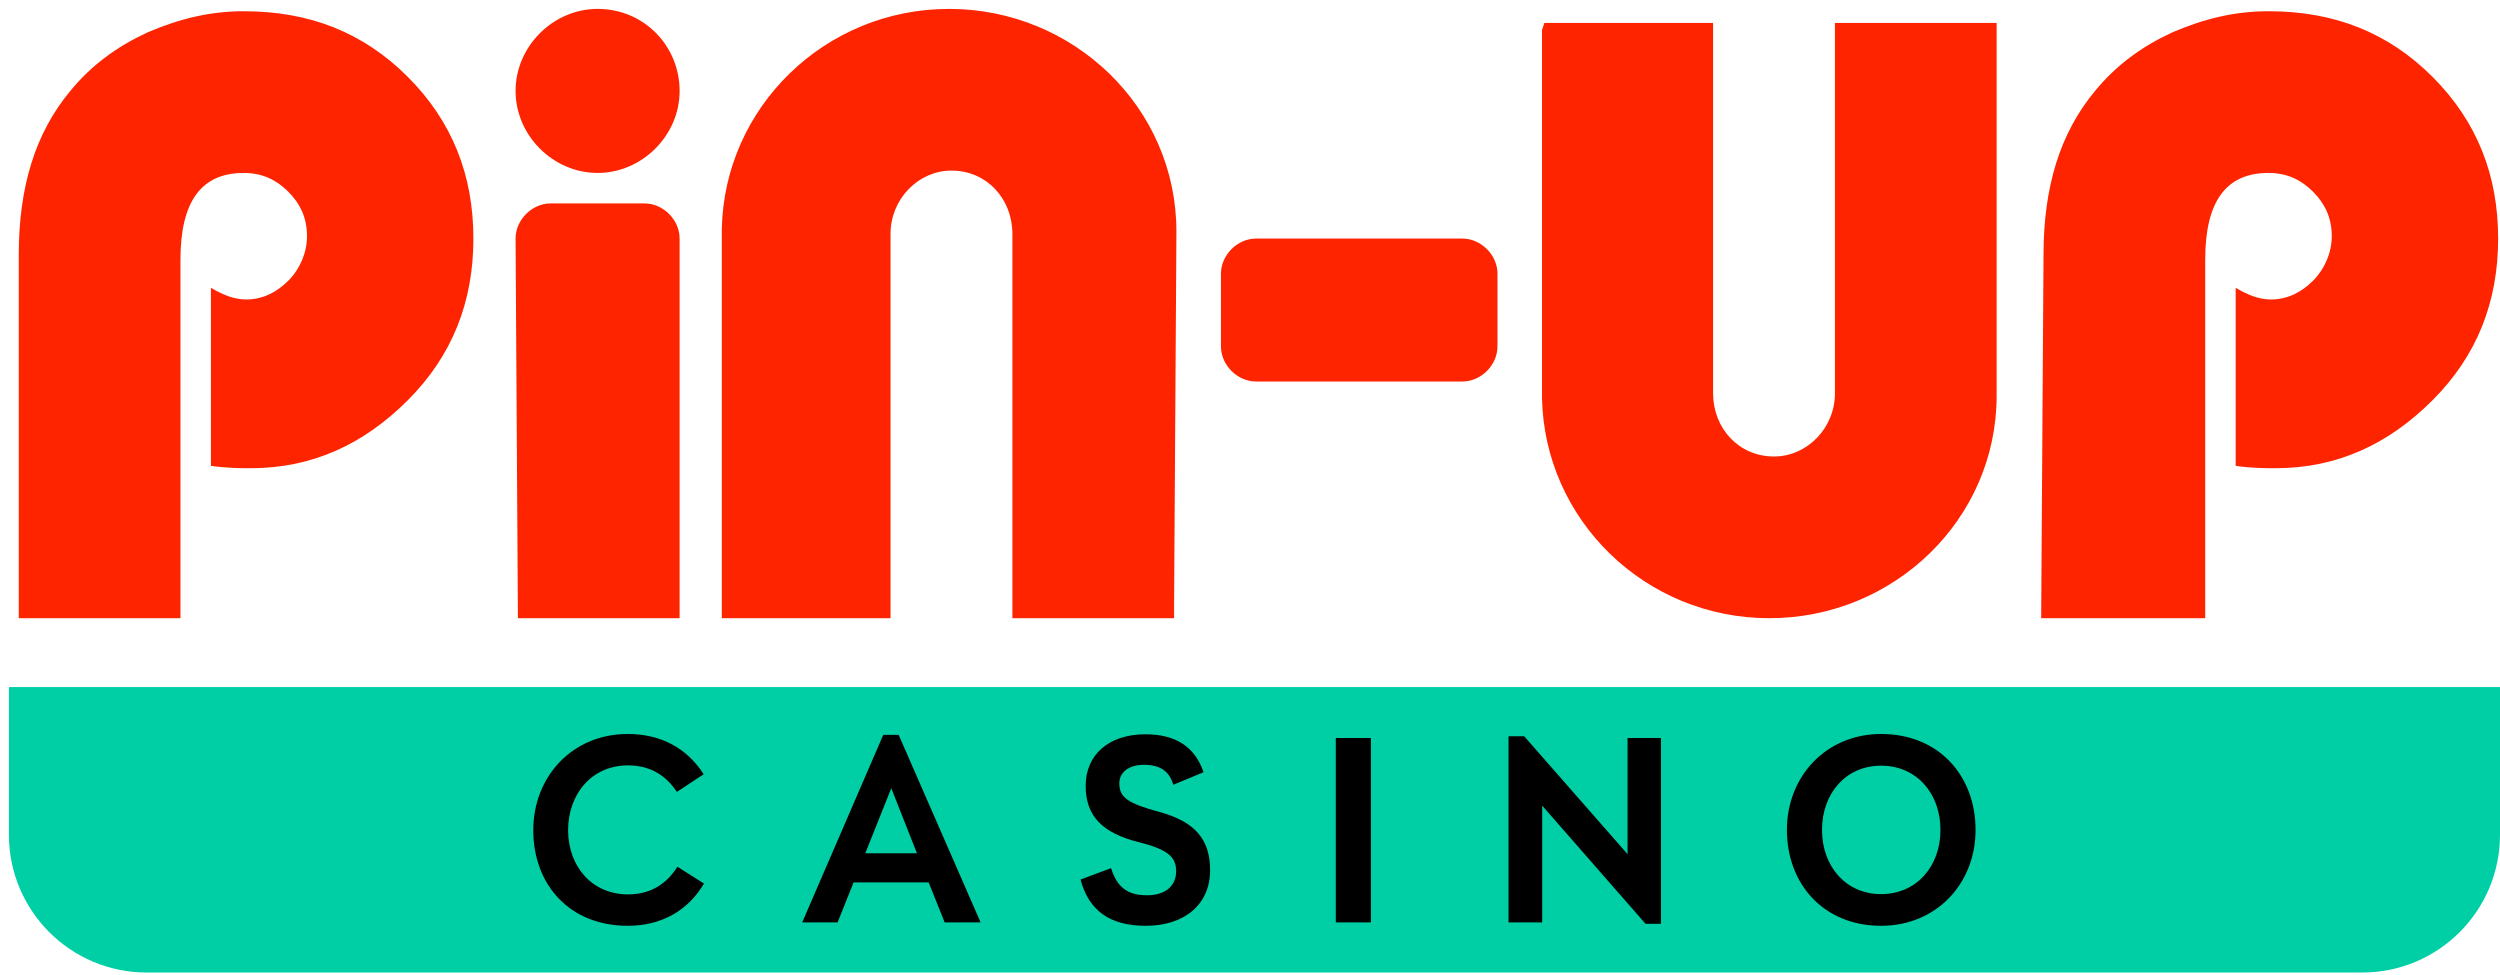
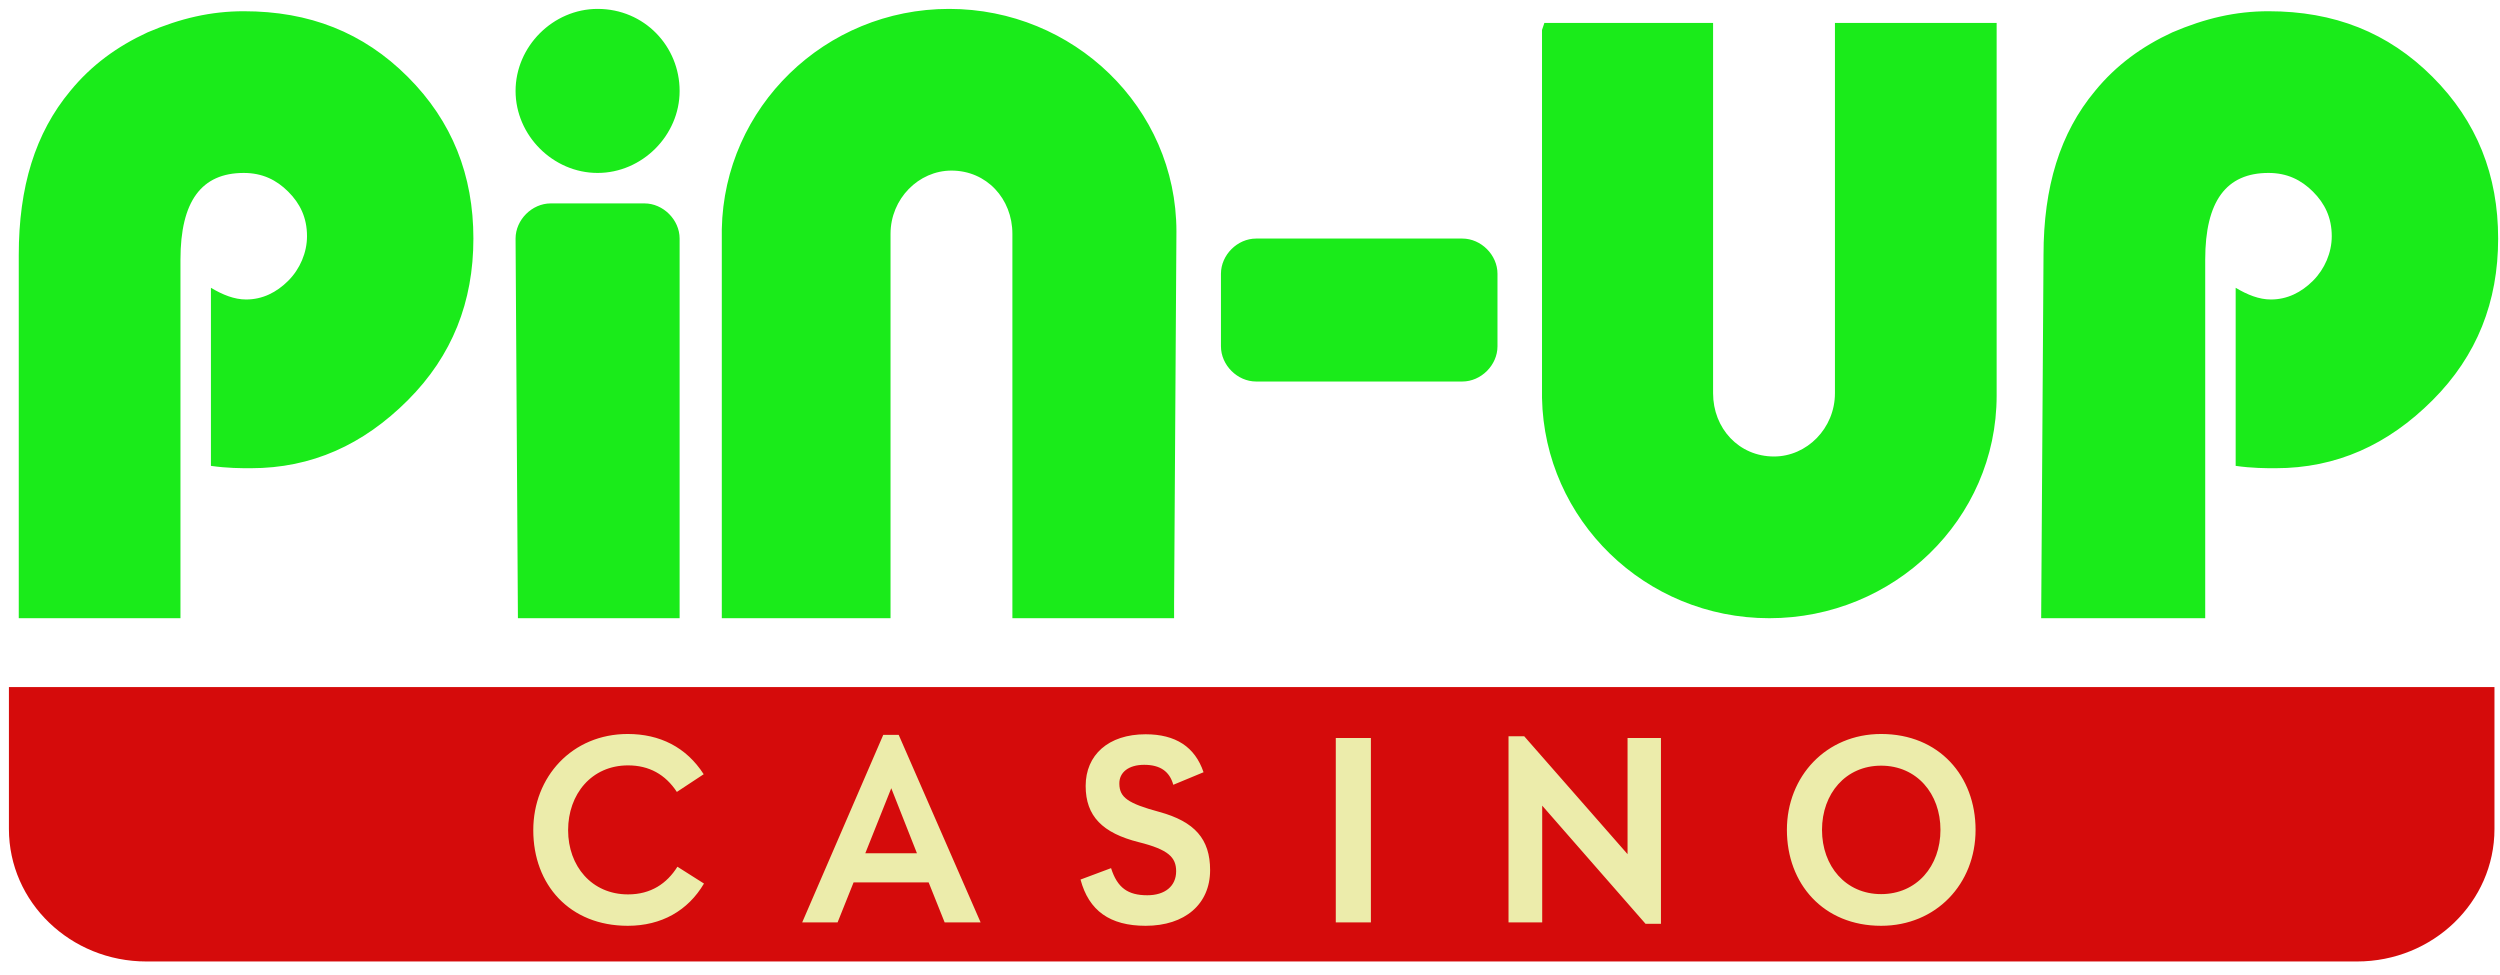
<svg xmlns="http://www.w3.org/2000/svg" width="254" height="99" fill="none">
-   <path d="M69.05 9.238c0 4.524-3.81 8.333-8.334 8.333-4.524 0-8.334-3.81-8.334-8.333 0-4.524 3.81-8.334 8.334-8.334 4.762 0 8.333 3.81 8.333 8.334zm-16.668 15c0-1.905 1.667-3.572 3.572-3.572h9.524c1.904 0 3.571 1.667 3.571 3.572v38.571H52.62l-.238-38.571zm71.667 3.572c0-1.906 1.667-3.572 3.572-3.572h20.952c1.905 0 3.571 1.666 3.571 3.571v7.381c0 1.905-1.666 3.572-3.571 3.572h-20.952c-1.905 0-3.572-1.667-3.572-3.572v-7.38zm-4.524-4.287c0-12.619-10.476-22.619-23.095-22.619-12.619 0-22.857 10-23.095 22.381V62.81h17.143V23.762c0-3.572 2.857-6.43 6.19-6.43 3.572 0 6.191 2.858 6.191 6.43v39.047h16.428v-1.428l.238-37.858zM18.335 62.809H1.906V25.904c0-6.904 1.667-12.38 5.238-16.666 2.143-2.62 4.762-4.524 7.857-5.953 3.334-1.428 6.43-2.143 9.762-2.143 6.667 0 12.143 2.143 16.667 6.667 4.524 4.524 6.667 10 6.667 16.428 0 6.43-2.143 11.905-6.667 16.43-4.524 4.523-9.762 6.904-15.952 6.904-.953 0-2.381 0-4.048-.238V29.238c1.19.714 2.381 1.19 3.572 1.19 1.666 0 3.095-.714 4.285-1.905 1.19-1.19 1.905-2.857 1.905-4.523 0-1.905-.714-3.334-1.905-4.524-1.19-1.19-2.619-1.905-4.524-1.905-4.285 0-6.428 2.857-6.428 8.81v36.428zm189.048 0h16.666V26.38c0-5.952 2.143-8.81 6.429-8.81 1.905 0 3.333.715 4.524 1.906 1.19 1.19 1.904 2.619 1.904 4.524 0 1.666-.714 3.333-1.904 4.523-1.191 1.19-2.619 1.905-4.286 1.905-1.191 0-2.381-.476-3.572-1.19v18.095c1.667.238 3.096.238 4.048.238 6.191 0 11.429-2.381 15.952-6.905 4.524-4.524 6.667-10 6.667-16.428 0-6.429-2.143-11.905-6.667-16.429-4.523-4.524-10-6.667-16.666-6.667-3.334 0-6.429.715-9.762 2.143-3.095 1.429-5.714 3.334-7.857 5.953-3.572 4.285-5.238 9.762-5.238 16.666l-.238 36.905zm-50.715-22.381V3.048l.238-.715h17.143v37.619c0 3.571 2.619 6.428 6.191 6.428 3.333 0 6.19-2.857 6.19-6.428V2.332h16.429V40.19c0 12.62-10.477 22.62-23.096 22.62s-22.857-10-23.095-22.382z" fill="#FF2400" />
-   <path d="M.906 69.809H254v15c0 7.732-6.268 14-14 14H14.906c-7.732 0-14-6.268-14-14v-15z" fill="#00CFA6" />
-   <path d="M63.78 94.061c3.423 0 6.12-1.537 7.744-4.292l-2.697-1.71c-1.073 1.71-2.697 2.812-5.017 2.812-3.683 0-6.09-2.87-6.09-6.525 0-3.654 2.378-6.583 6.09-6.583 2.146 0 3.799.928 4.959 2.697l2.726-1.798c-1.77-2.755-4.466-4.089-7.714-4.089-5.655 0-9.6 4.35-9.6 9.773 0 5.54 3.684 9.715 9.6 9.715zm32.195-.348h3.654L91.306 74.66H89.74l-8.236 19.053H85.1l1.624-4.06h7.627l1.624 4.06zm-8.062-7.018l2.64-6.612 2.61 6.612h-5.25zm28.48 7.366c4.002 0 6.554-2.204 6.554-5.655 0-3.16-1.566-4.93-5.162-5.916-3.219-.87-4.031-1.479-4.06-2.842-.029-1.189.957-1.943 2.523-1.943 1.624 0 2.581.667 2.958 2.03l3.074-1.276c-.87-2.58-2.842-3.857-5.887-3.857-3.799 0-6.09 2.117-6.09 5.25 0 3.073 1.711 4.784 5.394 5.712 3.016.754 3.799 1.537 3.799 2.958 0 1.508-1.131 2.436-2.929 2.436-1.972 0-3.045-.754-3.683-2.755l-3.103 1.16c.841 3.161 2.987 4.698 6.612 4.698zm19.323-.348h3.567V74.98h-3.567v18.734zm29.643-18.733v11.802l-10.498-11.977h-1.595v18.908h3.422v-11.86l10.498 12.005h1.566V74.98h-3.393zm25.76 19.081c5.597 0 9.599-4.263 9.599-9.744 0-5.452-3.683-9.744-9.599-9.744-5.568 0-9.57 4.292-9.57 9.744 0 5.481 3.712 9.744 9.57 9.744zm0-3.219c-3.596 0-6.003-2.842-6.003-6.525 0-3.683 2.407-6.525 6.003-6.525 3.625 0 6.032 2.842 6.032 6.525 0 3.683-2.407 6.525-6.032 6.525z" fill="#000" />
+   <rect id="backgroundrect" width="100%" height="100%" x="0" y="0" fill="none" stroke="none" />
+   <g class="currentLayer" style="">
+     <path d="M69.05 9.238c0 4.524-3.81 8.333-8.334 8.333-4.524 0-8.334-3.81-8.334-8.333 0-4.524 3.81-8.334 8.334-8.334 4.762 0 8.333 3.81 8.333 8.334zm-16.668 15c0-1.905 1.667-3.572 3.572-3.572h9.524c1.904 0 3.571 1.667 3.571 3.572v38.571H52.62l-.238-38.571zm71.667 3.572c0-1.906 1.667-3.572 3.572-3.572h20.952c1.905 0 3.571 1.666 3.571 3.571v7.381c0 1.905-1.666 3.572-3.571 3.572h-20.952c-1.905 0-3.572-1.667-3.572-3.572v-7.38zm-4.524-4.287c0-12.619-10.476-22.619-23.095-22.619-12.619 0-22.857 10-23.095 22.381V62.81h17.143V23.762c0-3.572 2.857-6.43 6.19-6.43 3.572 0 6.191 2.858 6.191 6.43v39.047h16.428v-1.428l.238-37.858zM18.335 62.809H1.906V25.904c0-6.904 1.667-12.38 5.238-16.666 2.143-2.62 4.762-4.524 7.857-5.953 3.334-1.428 6.43-2.143 9.762-2.143 6.667 0 12.143 2.143 16.667 6.667 4.524 4.524 6.667 10 6.667 16.428 0 6.43-2.143 11.905-6.667 16.43-4.524 4.523-9.762 6.904-15.952 6.904-.953 0-2.381 0-4.048-.238V29.238c1.19.714 2.381 1.19 3.572 1.19 1.666 0 3.095-.714 4.285-1.905 1.19-1.19 1.905-2.857 1.905-4.523 0-1.905-.714-3.334-1.905-4.524-1.19-1.19-2.619-1.905-4.524-1.905-4.285 0-6.428 2.857-6.428 8.81v36.428zm189.048 0h16.666V26.38c0-5.952 2.143-8.81 6.429-8.81 1.905 0 3.333.715 4.524 1.906 1.19 1.19 1.904 2.619 1.904 4.524 0 1.666-.714 3.333-1.904 4.523-1.191 1.19-2.619 1.905-4.286 1.905-1.191 0-2.381-.476-3.572-1.19v18.095c1.667.238 3.096.238 4.048.238 6.191 0 11.429-2.381 15.952-6.905 4.524-4.524 6.667-10 6.667-16.428 0-6.429-2.143-11.905-6.667-16.429-4.523-4.524-10-6.667-16.666-6.667-3.334 0-6.429.715-9.762 2.143-3.095 1.429-5.714 3.334-7.857 5.953-3.572 4.285-5.238 9.762-5.238 16.666l-.238 36.905zm-50.715-22.381V3.048l.238-.715h17.143v37.619c0 3.571 2.619 6.428 6.191 6.428 3.333 0 6.19-2.857 6.19-6.428V2.332h16.429V40.19c0 12.62-10.477 22.62-23.096 22.62s-22.857-10-23.095-22.382z" fill="#1aeb1a" id="svg_1" class="" fill-opacity="1" />
+     <path d="M0.906,69.809 H253.438 v14.419 c0,7.432 -6.254,13.458 -13.969,13.458 H14.875 c-7.715,0 -13.969,-6.025 -13.969,-13.458 v-14.419 z" fill="#d50b0b" id="svg_2" class="" fill-opacity="1" />
+     <path d="M63.78 94.061c3.423 0 6.12-1.537 7.744-4.292l-2.697-1.71c-1.073 1.71-2.697 2.812-5.017 2.812-3.683 0-6.09-2.87-6.09-6.525 0-3.654 2.378-6.583 6.09-6.583 2.146 0 3.799.928 4.959 2.697l2.726-1.798c-1.77-2.755-4.466-4.089-7.714-4.089-5.655 0-9.6 4.35-9.6 9.773 0 5.54 3.684 9.715 9.6 9.715zm32.195-.348h3.654L91.306 74.66H89.74l-8.236 19.053H85.1l1.624-4.06h7.627l1.624 4.06zm-8.062-7.018l2.64-6.612 2.61 6.612h-5.25zm28.48 7.366c4.002 0 6.554-2.204 6.554-5.655 0-3.16-1.566-4.93-5.162-5.916-3.219-.87-4.031-1.479-4.06-2.842-.029-1.189.957-1.943 2.523-1.943 1.624 0 2.581.667 2.958 2.03l3.074-1.276c-.87-2.58-2.842-3.857-5.887-3.857-3.799 0-6.09 2.117-6.09 5.25 0 3.073 1.711 4.784 5.394 5.712 3.016.754 3.799 1.537 3.799 2.958 0 1.508-1.131 2.436-2.929 2.436-1.972 0-3.045-.754-3.683-2.755l-3.103 1.16c.841 3.161 2.987 4.698 6.612 4.698zm19.323-.348h3.567V74.98h-3.567v18.734zm29.643-18.733v11.802l-10.498-11.977h-1.595v18.908h3.422v-11.86l10.498 12.005h1.566V74.98h-3.393zm25.76 19.081c5.597 0 9.599-4.263 9.599-9.744 0-5.452-3.683-9.744-9.599-9.744-5.568 0-9.57 4.292-9.57 9.744 0 5.481 3.712 9.744 9.57 9.744zm0-3.219c-3.596 0-6.003-2.842-6.003-6.525 0-3.683 2.407-6.525 6.003-6.525 3.625 0 6.032 2.842 6.032 6.525 0 3.683-2.407 6.525-6.032 6.525z" fill="#ececab" id="svg_3" class="" fill-opacity="1" />
+     <path fill="#d50b0b" fill-opacity="1" stroke="none" stroke-opacity="1" stroke-width="1" stroke-dasharray="none" stroke-linejoin="miter" stroke-linecap="butt" stroke-dashoffset="" fill-rule="nonzero" opacity="1" marker-start="" marker-mid="" marker-end="" d="M35.366,76.86L111.209,90.343" id="svg_11" />
+     <path fill="#d50b0b" fill-opacity="1" stroke="none" stroke-opacity="1" stroke-width="1" stroke-dasharray="none" stroke-linejoin="miter" stroke-linecap="butt" stroke-dashoffset="" fill-rule="nonzero" opacity="1" marker-start="" marker-mid="" marker-end="" d="M107.838,82.478L161.771,86.972" id="svg_13" />
+   </g>
</svg>
